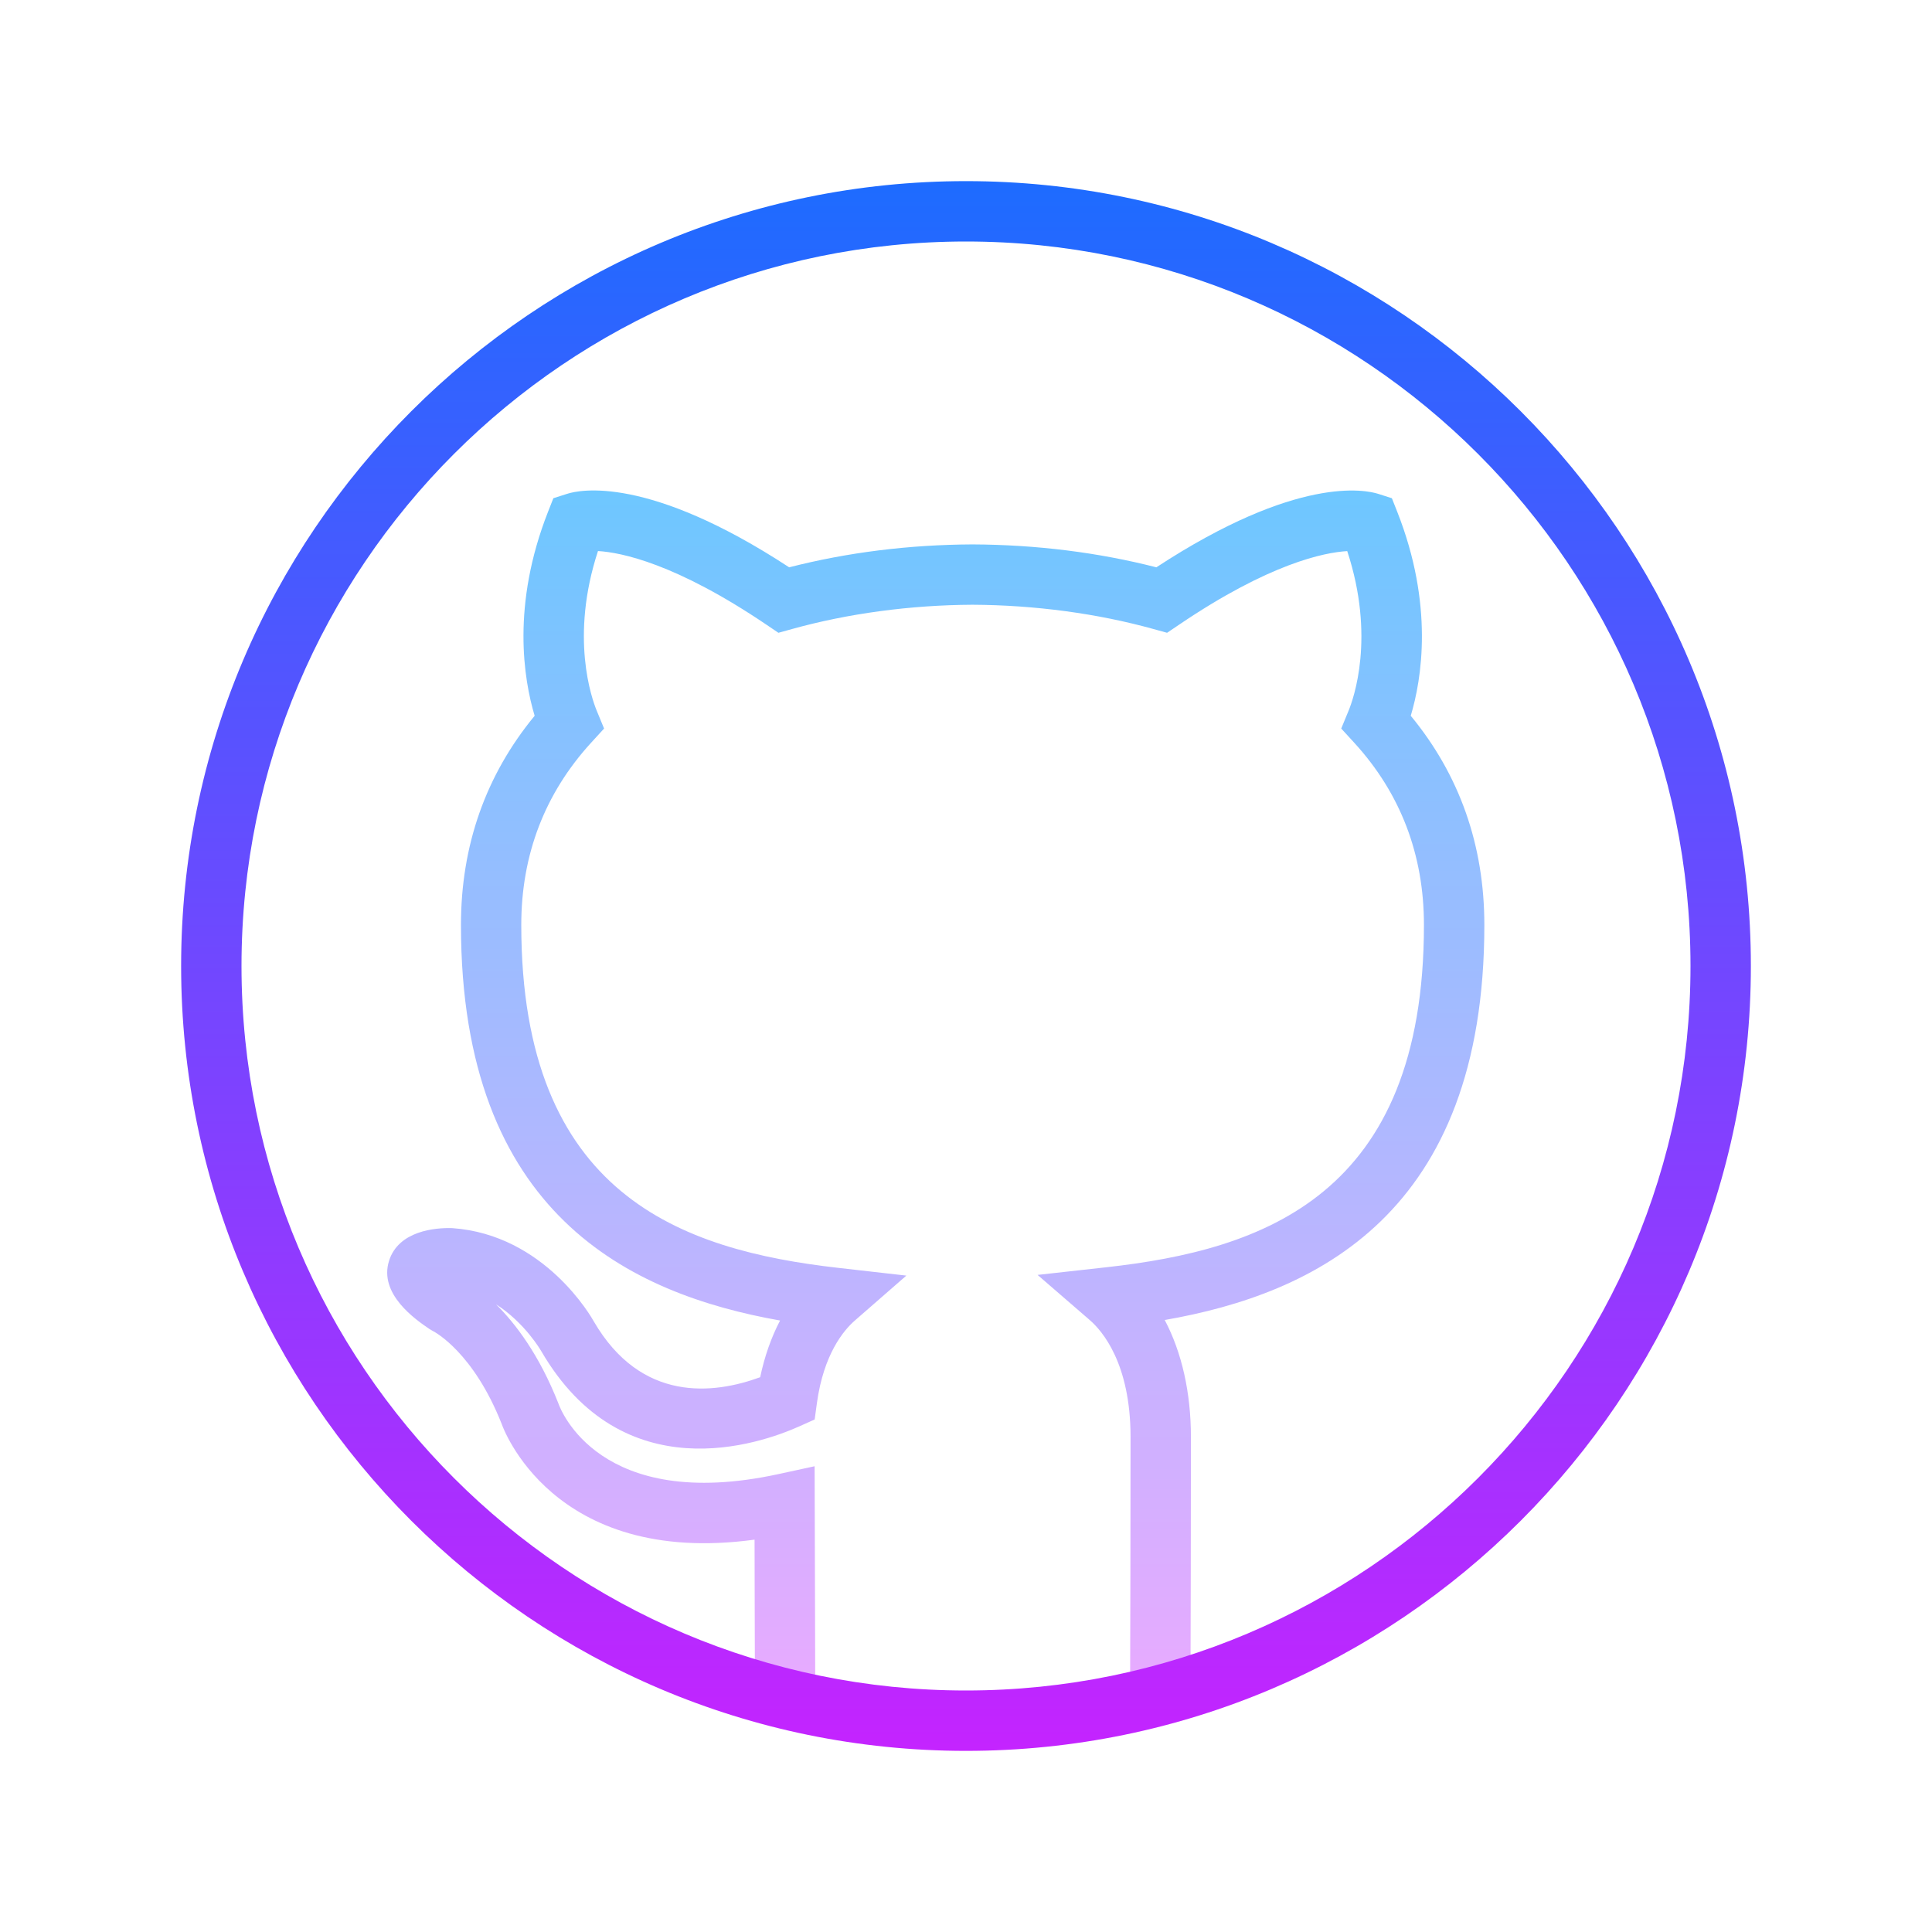
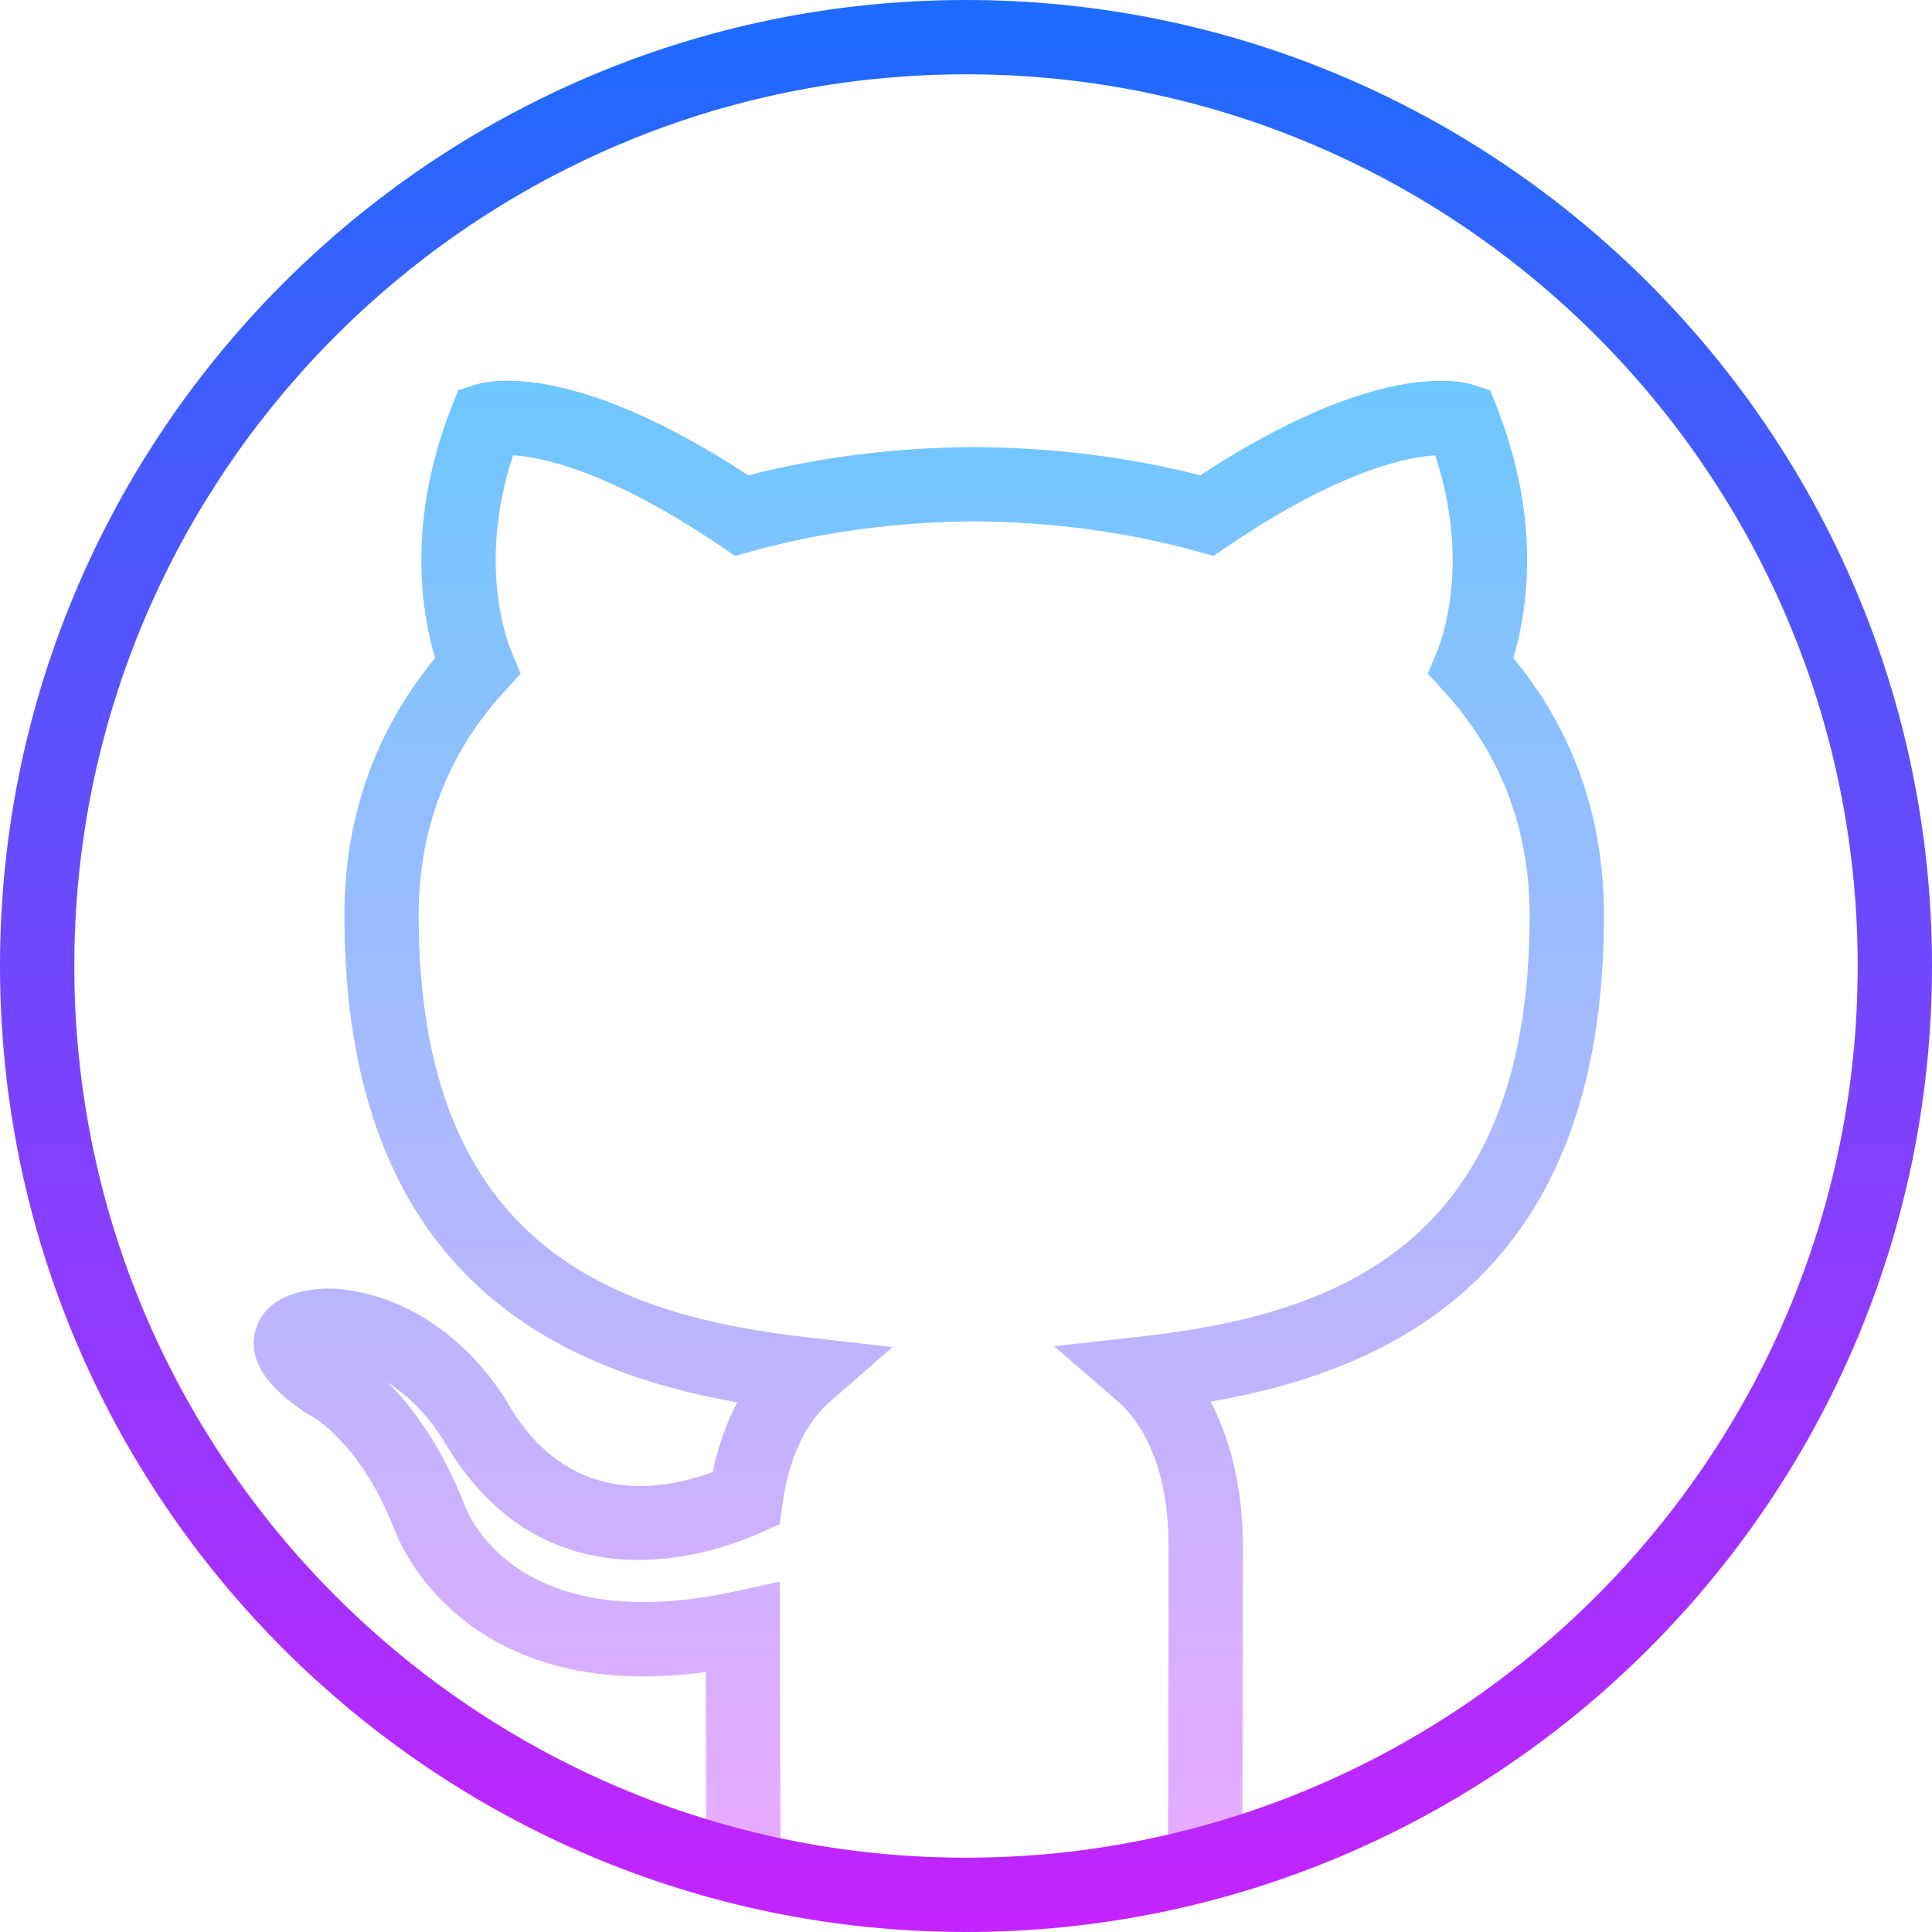
- <svg xmlns="http://www.w3.org/2000/svg" version="1.1" x="0px" y="0px" viewBox="0 0 64 64" style="enable-background:new 0 0 64 64;" xml:space="preserve">
+ <svg xmlns="http://www.w3.org/2000/svg" version="1.1" x="0px" y="0px" style="enable-background:new 0 0 64 64;" xml:space="preserve" viewBox="6.00 6.00 52.00 52.00">
  <linearGradient id="SVGID_1__52539" gradientUnits="userSpaceOnUse" x1="30.999" y1="16" x2="30.999" y2="55.342" spreadMethod="reflect">
    <stop offset="0" style="stop-color:#6DC7FF" />
    <stop offset="1" style="stop-color:#E6ABFF" />
  </linearGradient>
  <path style="fill:url(#SVGID_1__52539);" d="M25.008,56.007c-0.003-0.368-0.006-1.962-0.009-3.454l-0.003-1.55  c-6.729,0.915-8.358-3.78-8.376-3.83c-0.934-2.368-2.211-3.045-2.266-3.073l-0.124-0.072c-0.463-0.316-1.691-1.157-1.342-2.263  c0.315-0.997,1.536-1.1,2.091-1.082c3.074,0.215,4.63,2.978,4.694,3.095c1.569,2.689,3.964,2.411,5.509,1.844  c0.144-0.688,0.367-1.32,0.659-1.878C20.885,42.865,15.27,40.229,15.27,30.64c0-2.633,0.82-4.96,2.441-6.929  c-0.362-1.206-0.774-3.666,0.446-6.765l0.174-0.442l0.452-0.144c0.416-0.137,2.688-0.624,7.359,2.433  c1.928-0.494,3.969-0.749,6.074-0.759c2.115,0.01,4.158,0.265,6.09,0.759c4.667-3.058,6.934-2.565,7.351-2.433l0.451,0.145  l0.174,0.44c1.225,3.098,0.813,5.559,0.451,6.766c1.618,1.963,2.438,4.291,2.438,6.929c0,9.591-5.621,12.219-10.588,13.087  c0.563,1.065,0.868,2.402,0.868,3.878c0,1.683-0.007,7.204-0.015,8.402l-2-0.014c0.008-1.196,0.015-6.708,0.015-8.389  c0-2.442-0.943-3.522-1.35-3.874l-1.73-1.497l2.274-0.253c5.205-0.578,10.525-2.379,10.525-11.341c0-2.33-0.777-4.361-2.31-6.036  l-0.43-0.469l0.242-0.587c0.166-0.401,0.894-2.442-0.043-5.291c-0.758,0.045-2.568,0.402-5.584,2.447l-0.384,0.259l-0.445-0.123  c-1.863-0.518-3.938-0.796-6.001-0.806c-2.052,0.01-4.124,0.288-5.984,0.806l-0.445,0.123l-0.383-0.259  c-3.019-2.044-4.833-2.404-5.594-2.449c-0.935,2.851-0.206,4.892-0.04,5.293l0.242,0.587l-0.429,0.469  c-1.536,1.681-2.314,3.712-2.314,6.036c0,8.958,5.31,10.77,10.504,11.361l2.252,0.256l-1.708,1.49  c-0.372,0.325-1.03,1.112-1.254,2.727l-0.075,0.549l-0.506,0.227c-1.321,0.592-5.839,2.162-8.548-2.485  c-0.015-0.025-0.544-0.945-1.502-1.557c0.646,0.639,1.433,1.673,2.068,3.287c0.066,0.19,1.357,3.622,7.28,2.339l1.206-0.262  l0.012,3.978c0.003,1.487,0.006,3.076,0.009,3.444L25.008,56.007z" />
  <linearGradient id="SVGID_2__52539" gradientUnits="userSpaceOnUse" x1="32" y1="5" x2="32" y2="59.167" spreadMethod="reflect">
    <stop offset="0" style="stop-color:#1A6DFF" />
    <stop offset="1" style="stop-color:#C822FF" />
  </linearGradient>
  <path style="fill:url(#SVGID_2__52539);" d="M32,58C17.663,58,6,46.337,6,32S17.663,6,32,6s26,11.663,26,26S46.337,58,32,58z M32,8  C18.767,8,8,18.767,8,32s10.767,24,24,24s24-10.767,24-24S45.233,8,32,8z" />
</svg>
